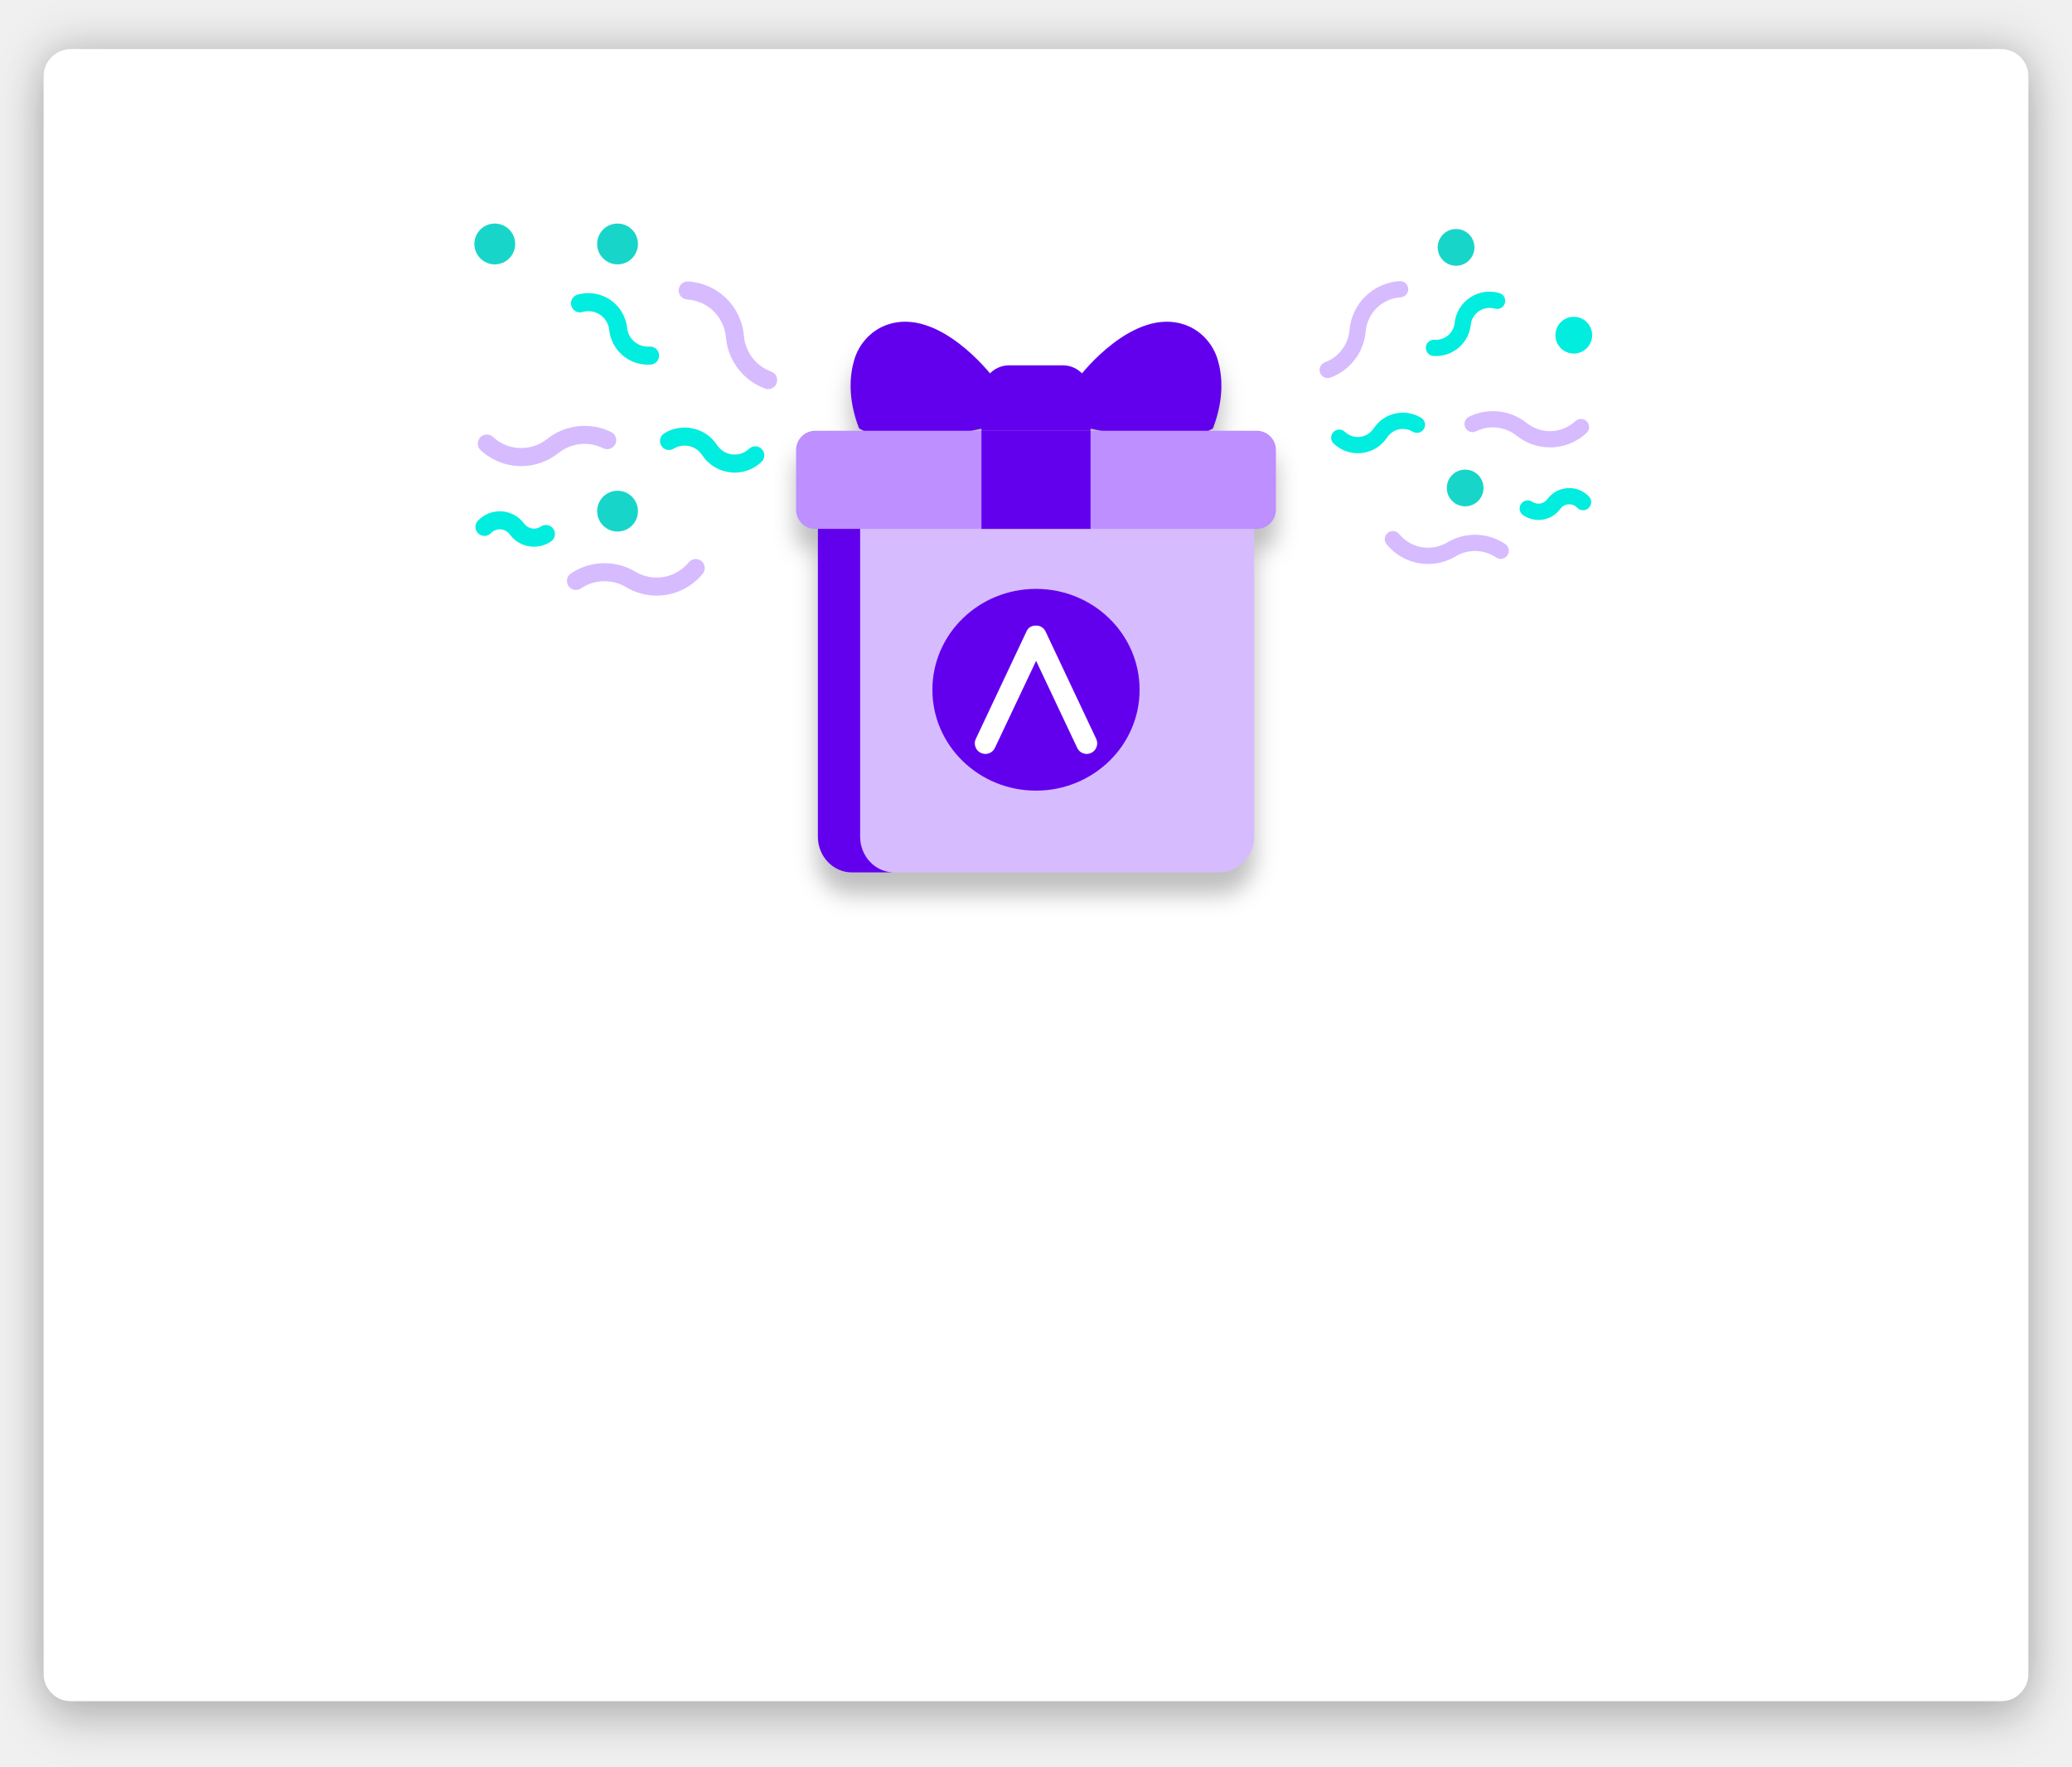
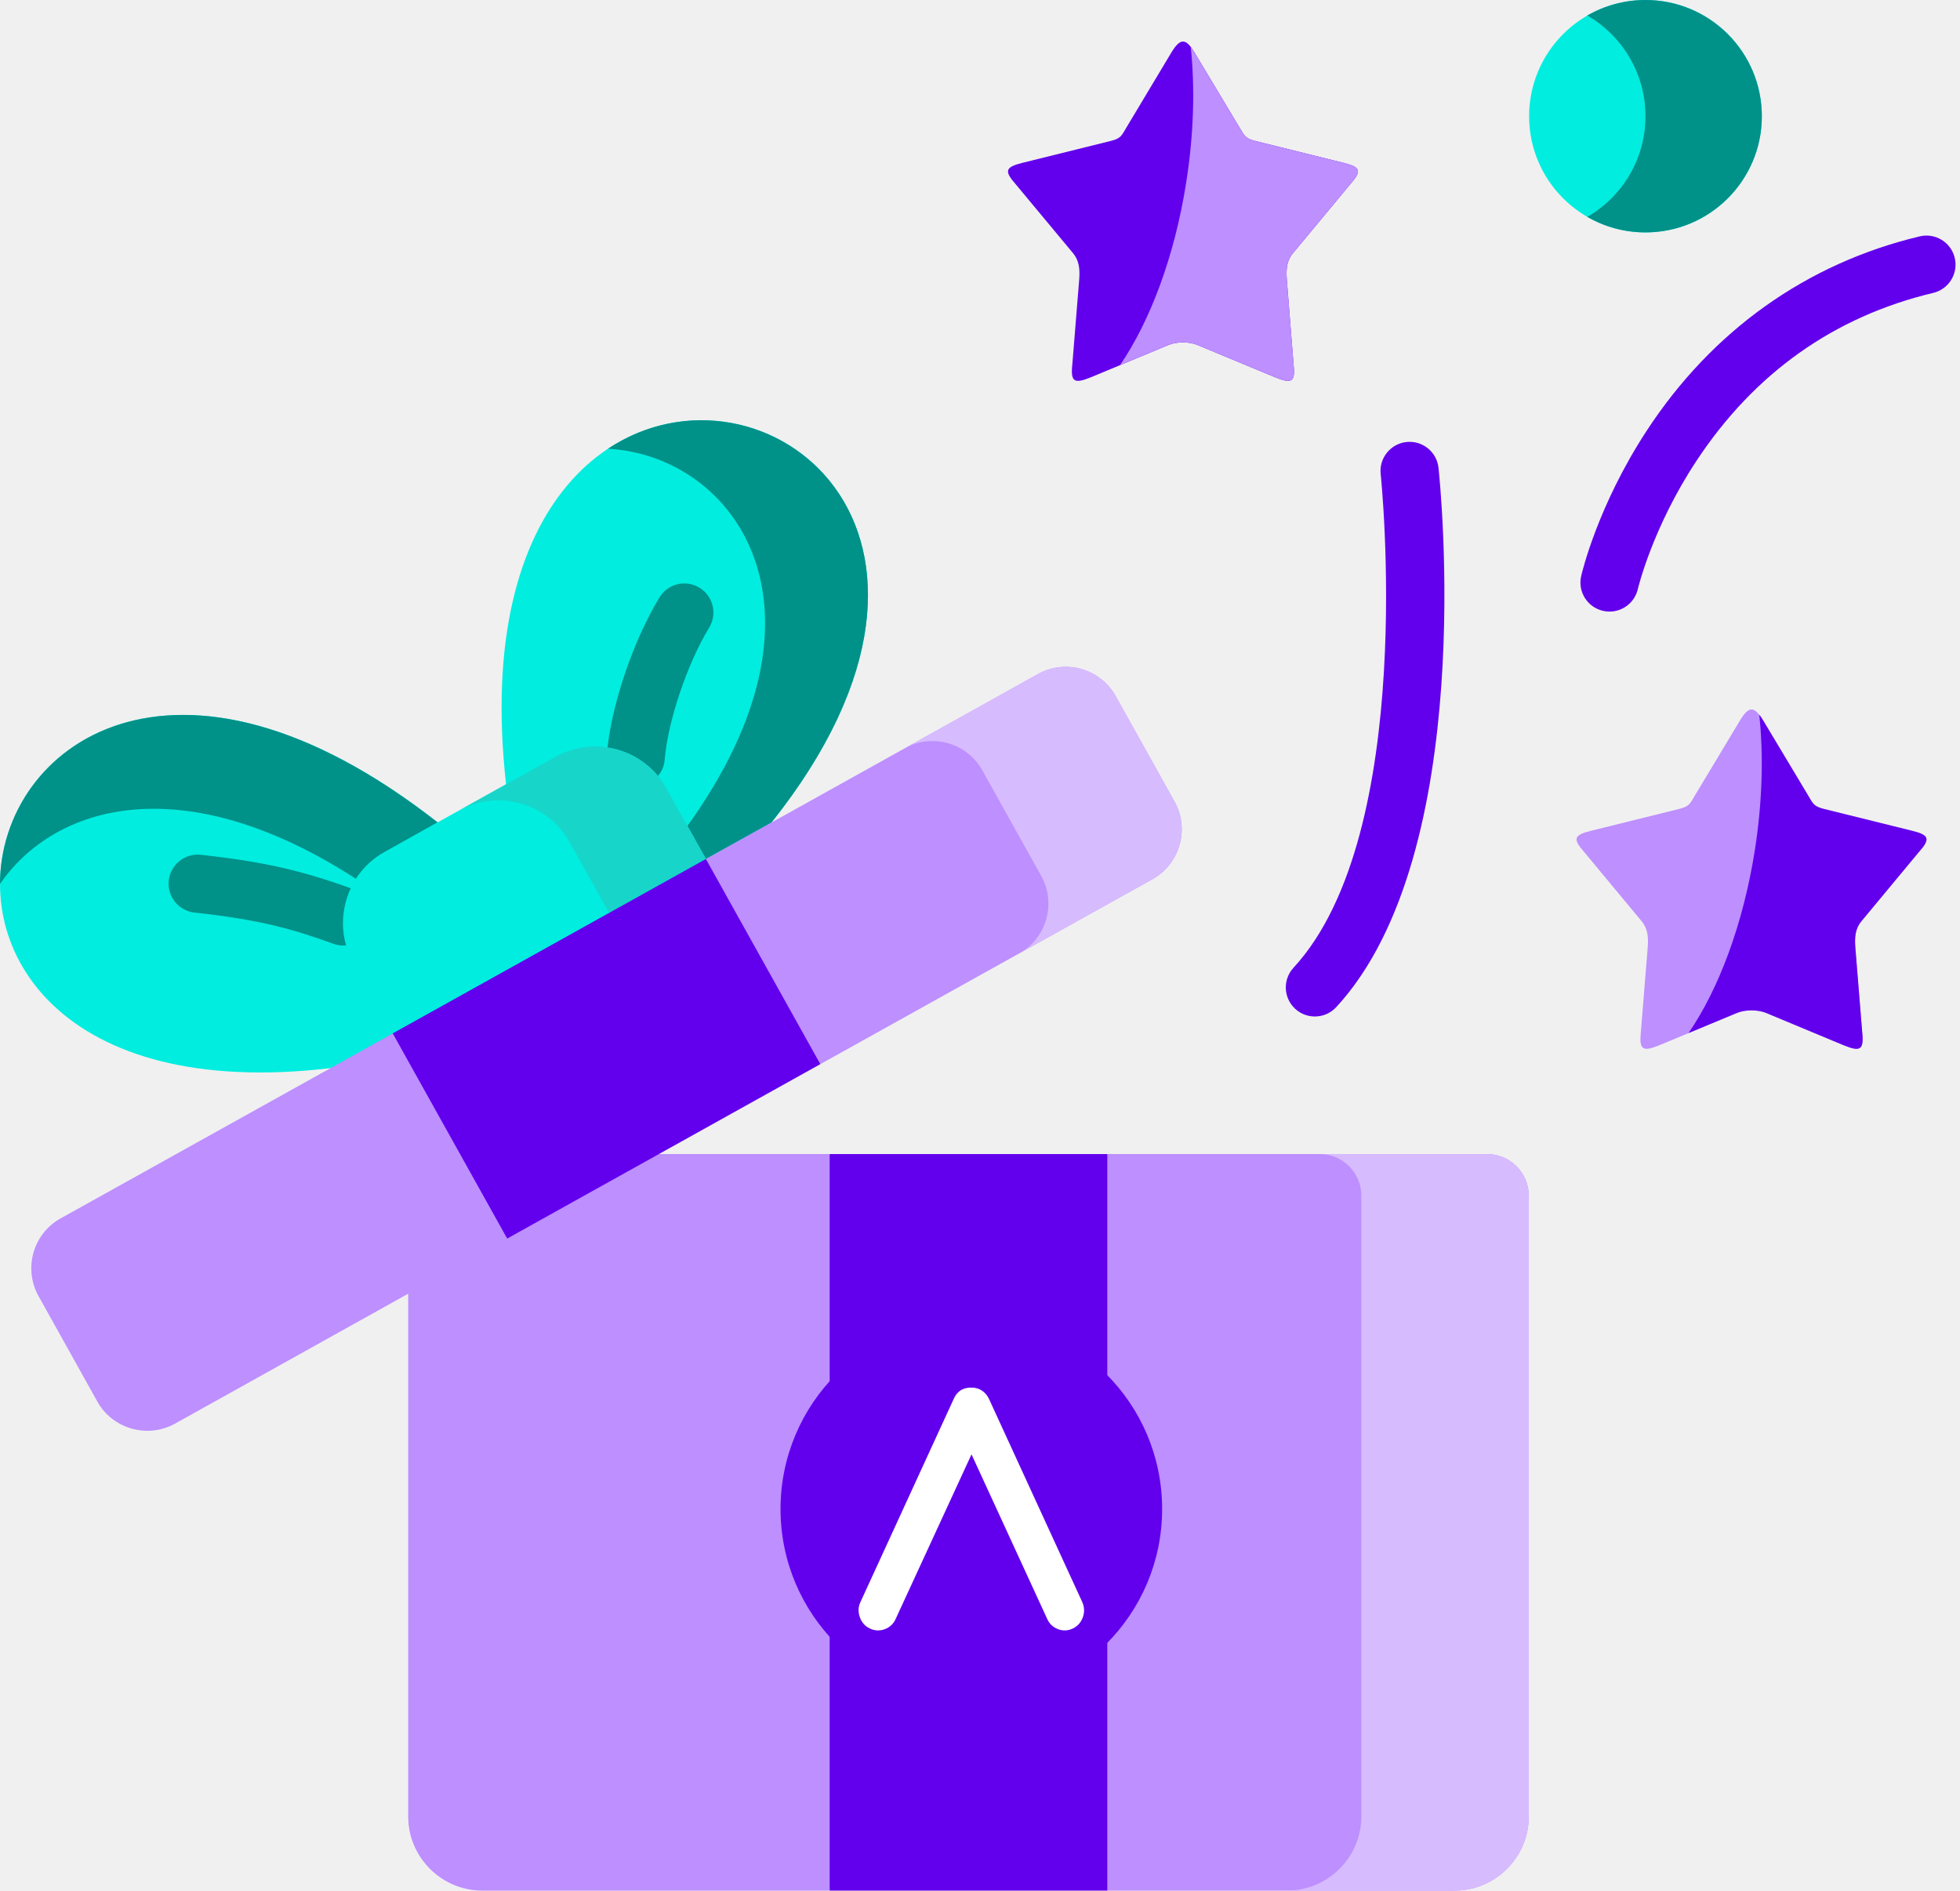
- <svg xmlns="http://www.w3.org/2000/svg" width="380" height="324" viewBox="0 0 380 324" fill="none">
-   <g filter="url(#filter0_dd)">
-     <rect x="8" y="9" width="364" height="303" rx="5" fill="white" />
-   </g>
-   <path d="M140.881 71.363C141.557 71.363 142.192 70.946 142.436 70.274C142.749 69.415 142.306 68.466 141.447 68.153C138.659 67.139 136.692 64.573 136.435 61.617C135.964 56.181 131.67 51.976 126.226 51.619C125.313 51.561 124.526 52.249 124.466 53.161C124.407 54.073 125.097 54.861 126.009 54.92C129.811 55.17 132.81 58.106 133.139 61.903C133.506 66.135 136.323 69.81 140.315 71.263C140.502 71.331 140.694 71.363 140.881 71.363Z" fill="#D7BBFF" />
-   <path d="M120.431 109.236C123.601 109.236 126.709 107.851 128.871 105.232C129.452 104.527 129.352 103.485 128.648 102.903C127.943 102.322 126.9 102.421 126.319 103.126C123.893 106.065 119.757 106.78 116.485 104.828C112.837 102.65 108.21 102.787 104.696 105.177C103.94 105.69 103.744 106.719 104.258 107.475C104.772 108.23 105.801 108.426 106.557 107.912C109.01 106.244 112.242 106.148 114.79 107.669C116.56 108.725 118.507 109.236 120.431 109.236Z" fill="#D7BBFF" />
-   <path d="M95.589 85.488C97.996 85.488 100.411 84.688 102.434 83.075C104.753 81.225 107.968 80.883 110.625 82.205C111.443 82.612 112.436 82.279 112.843 81.461C113.25 80.643 112.917 79.65 112.099 79.243C108.296 77.35 103.692 77.839 100.371 80.488C97.392 82.864 93.198 82.713 90.398 80.129C89.726 79.509 88.68 79.551 88.06 80.222C87.44 80.894 87.482 81.941 88.153 82.56C90.261 84.506 92.921 85.488 95.589 85.488Z" fill="#D7BBFF" />
-   <path d="M118.823 66.88C118.998 66.88 119.174 66.874 119.351 66.861C120.262 66.795 120.948 66.003 120.882 65.092C120.817 64.181 120.025 63.496 119.113 63.561C117.036 63.711 115.24 62.208 115.017 60.141C114.789 58.03 113.646 56.143 111.881 54.964C110.116 53.784 107.935 53.449 105.898 54.046C105.021 54.302 104.519 55.222 104.775 56.098C105.032 56.975 105.95 57.478 106.828 57.221C107.922 56.901 109.094 57.08 110.043 57.714C110.991 58.348 111.605 59.362 111.728 60.496C112.124 64.166 115.191 66.88 118.823 66.88Z" fill="#00EDDF" />
-   <path d="M97.933 100.266C99.008 100.266 100.095 99.952 101.054 99.3C101.81 98.786 102.006 97.757 101.492 97.002C100.979 96.246 99.95 96.05 99.194 96.563C98.194 97.243 96.85 97.011 96.135 96.036C95.162 94.709 93.662 93.887 92.02 93.782C90.376 93.677 88.785 94.3 87.65 95.491C87.02 96.153 87.046 97.2 87.707 97.83C88.369 98.46 89.416 98.435 90.046 97.773C90.504 97.292 91.146 97.043 91.808 97.084C92.47 97.126 93.075 97.458 93.467 97.993C94.555 99.476 96.229 100.266 97.933 100.266Z" fill="#00EDDF" />
-   <path d="M134.739 86.674C136.562 86.674 138.319 85.979 139.658 84.707C140.321 84.078 140.348 83.031 139.718 82.368C139.089 81.706 138.042 81.679 137.379 82.308C136.552 83.094 135.429 83.471 134.295 83.34C133.162 83.21 132.152 82.589 131.524 81.636C129.396 78.405 125.14 77.45 121.835 79.461C121.054 79.936 120.807 80.954 121.281 81.734C121.757 82.515 122.775 82.763 123.555 82.287C125.331 81.207 127.617 81.72 128.761 83.456C129.929 85.229 131.809 86.385 133.918 86.627C134.192 86.658 134.466 86.674 134.739 86.674Z" fill="#00EDDF" />
-   <path d="M113.258 48.485C111.191 48.485 109.515 46.809 109.515 44.742C109.515 42.675 111.191 41 113.258 41C115.325 41 117 42.675 117 44.742C117 46.809 115.325 48.485 113.258 48.485Z" fill="#18D5CA" />
-   <path d="M90.743 48.485C88.676 48.485 87 46.809 87 44.742C87 42.675 88.676 41 90.743 41C92.809 41 94.485 42.675 94.485 44.742C94.485 46.809 92.809 48.485 90.743 48.485Z" fill="#18D5CA" />
-   <path d="M113.258 97.485C111.191 97.485 109.515 95.809 109.515 93.742C109.515 91.675 111.191 90 113.258 90C115.325 90 117 91.675 117 93.742C117 95.809 115.325 97.485 113.258 97.485Z" fill="#18D5CA" />
-   <path d="M243.49 69.336C242.881 69.336 242.31 68.961 242.09 68.356C241.809 67.583 242.208 66.728 242.98 66.447C245.491 65.533 247.262 63.223 247.493 60.562C247.917 55.667 251.783 51.882 256.685 51.56C257.506 51.508 258.215 52.128 258.269 52.949C258.322 53.77 257.701 54.479 256.88 54.533C253.457 54.757 250.757 57.401 250.461 60.819C250.13 64.63 247.594 67.938 244 69.246C243.831 69.307 243.659 69.336 243.49 69.336Z" fill="#D7BBFF" />
-   <path d="M261.902 103.434C259.048 103.434 256.25 102.186 254.304 99.829C253.78 99.194 253.87 98.256 254.504 97.732C255.138 97.208 256.077 97.298 256.601 97.933C258.785 100.578 262.509 101.222 265.454 99.465C268.739 97.504 272.905 97.628 276.068 99.779C276.748 100.241 276.925 101.168 276.462 101.848C275.999 102.528 275.073 102.705 274.393 102.242C272.184 100.74 269.275 100.653 266.98 102.023C265.387 102.974 263.634 103.434 261.902 103.434Z" fill="#D7BBFF" />
-   <path d="M284.267 82.053C282.1 82.053 279.926 81.333 278.105 79.88C276.017 78.215 273.122 77.907 270.73 79.097C269.994 79.464 269.1 79.164 268.733 78.428C268.367 77.691 268.667 76.797 269.403 76.431C272.827 74.726 276.972 75.166 279.962 77.552C282.644 79.691 286.42 79.555 288.941 77.228C289.546 76.671 290.488 76.708 291.046 77.313C291.604 77.917 291.566 78.859 290.962 79.417C289.064 81.169 286.669 82.053 284.267 82.053Z" fill="#D7BBFF" />
-   <path d="M263.349 65.3C263.192 65.3 263.034 65.294 262.874 65.283C262.054 65.224 261.436 64.511 261.496 63.691C261.554 62.87 262.267 62.254 263.088 62.312C264.958 62.447 266.575 61.094 266.776 59.233C266.981 57.333 268.01 55.634 269.599 54.572C271.188 53.51 273.152 53.209 274.986 53.745C275.775 53.977 276.228 54.804 275.997 55.593C275.766 56.383 274.939 56.836 274.149 56.604C273.163 56.316 272.109 56.478 271.255 57.048C270.401 57.619 269.848 58.532 269.738 59.553C269.38 62.857 266.619 65.3 263.349 65.3Z" fill="#00EDDF" />
-   <path d="M282.157 95.358C281.189 95.358 280.211 95.075 279.347 94.489C278.667 94.026 278.49 93.1 278.953 92.419C279.415 91.739 280.341 91.562 281.022 92.025C281.922 92.636 283.132 92.428 283.775 91.55C284.651 90.355 286.002 89.615 287.481 89.52C288.96 89.426 290.393 89.987 291.415 91.06C291.982 91.655 291.959 92.598 291.363 93.165C290.768 93.733 289.825 93.709 289.257 93.114C288.846 92.681 288.267 92.457 287.671 92.493C287.075 92.531 286.531 92.83 286.178 93.311C285.198 94.647 283.691 95.358 282.157 95.358Z" fill="#00EDDF" />
-   <path d="M249.02 83.121C247.379 83.121 245.797 82.495 244.591 81.35C243.995 80.784 243.97 79.841 244.537 79.245C245.104 78.648 246.047 78.624 246.643 79.191C247.387 79.898 248.398 80.237 249.42 80.119C250.44 80.002 251.349 79.443 251.914 78.585C253.83 75.677 257.662 74.816 260.638 76.627C261.341 77.055 261.564 77.971 261.136 78.674C260.708 79.377 259.792 79.6 259.089 79.172C257.49 78.199 255.432 78.661 254.402 80.224C253.35 81.82 251.658 82.861 249.76 83.079C249.513 83.107 249.265 83.121 249.02 83.121Z" fill="#00EDDF" />
-   <path d="M267.042 48.739C268.902 48.739 270.411 47.23 270.411 45.369C270.411 43.508 268.902 42 267.042 42C265.181 42 263.672 43.508 263.672 45.369C263.672 47.23 265.181 48.739 267.042 48.739Z" fill="#18D5CA" />
-   <path d="M288.631 64.841C290.492 64.841 292 63.332 292 61.471C292 59.611 290.492 58.102 288.631 58.102C286.77 58.102 285.261 59.611 285.261 61.471C285.261 63.332 286.77 64.841 288.631 64.841Z" fill="#00EDDF" />
-   <path d="M268.708 92.86C270.569 92.86 272.077 91.352 272.077 89.491C272.077 87.63 270.569 86.122 268.708 86.122C266.847 86.122 265.339 87.63 265.339 89.491C265.339 91.352 266.847 92.86 268.708 92.86Z" fill="#18D5CA" />
-   <g filter="url(#filter1_d)">
-     <path d="M181.775 68.745C181.775 68.745 172.141 56.276 162.729 59.547C159.741 60.586 157.526 63.056 156.655 66.037C155.841 68.826 155.445 73.107 157.551 78.572L164.029 82L180.18 78.572L184 74.351L181.775 68.745Z" fill="#6200EE" />
-     <path d="M198.226 68.745C198.226 68.745 207.859 56.276 217.271 59.547C220.26 60.586 222.475 63.056 223.345 66.037C224.159 68.826 224.554 73.107 222.448 78.572L215.972 82L199.821 78.572L196 74.351L198.226 68.745Z" fill="#6200EE" />
-     <path d="M194.947 67H185.053C182.262 67 180 69.382 180 72.322V88H200V72.322C200 69.382 197.737 67 194.947 67Z" fill="#6200EE" />
-     <path d="M150 88V153.452C150 157.068 152.911 160 156.502 160H223.498C227.089 160 230 157.068 230 153.452V88H150Z" fill="#D7BBFF" />
-     <path d="M157.748 153.452V88H150V153.452C150 157.068 152.799 160 156.252 160H164C160.547 160 157.748 157.068 157.748 153.452Z" fill="#6200EE" />
-     <path d="M230.5 79H149.501C147.568 79 146 80.581 146 82.532V93.468C146 95.419 147.568 97 149.501 97H230.499C232.433 97 234 95.419 234 93.468V82.532C234.001 80.581 232.433 79 230.5 79Z" fill="#BD8FFF" />
-     <path d="M180 79H200V97H180V79Z" fill="#6200EE" />
-     <ellipse cx="190" cy="126.5" rx="19" ry="18.5" fill="#6200EE" />
-     <path d="M188.242 115.833C188.468 115.345 188.888 114.727 190.003 114.727C191.02 114.727 191.537 115.361 191.763 115.833L201.033 135.491C201.259 135.979 201.291 136.467 201.113 136.971C200.936 137.475 200.596 137.849 200.128 138.076C199.644 138.304 199.159 138.337 198.659 138.158C198.158 137.979 197.787 137.654 197.56 137.166L190.019 121.199L182.461 137.166C182.235 137.654 181.863 137.979 181.363 138.158C180.862 138.337 180.361 138.304 179.877 138.076C179.393 137.849 179.07 137.475 178.892 136.971C178.714 136.467 178.73 135.963 178.973 135.491L188.242 115.833Z" fill="white" />
-   </g>
-   <defs>
-     <filter id="filter0_dd" x="0" y="0" width="380" height="324" filterUnits="userSpaceOnUse" color-interpolation-filters="sRGB">
-       <feFlood flood-opacity="0" result="BackgroundImageFix" />
-       <feColorMatrix in="SourceAlpha" type="matrix" values="0 0 0 0 0 0 0 0 0 0 0 0 0 0 0 0 0 0 127 0" />
-       <feOffset dy="4" />
-       <feGaussianBlur stdDeviation="4" />
-       <feColorMatrix type="matrix" values="0 0 0 0 0 0 0 0 0 0 0 0 0 0 0 0 0 0 0.18 0" />
-       <feBlend mode="normal" in2="BackgroundImageFix" result="effect1_dropShadow" />
-       <feColorMatrix in="SourceAlpha" type="matrix" values="0 0 0 0 0 0 0 0 0 0 0 0 0 0 0 0 0 0 127 0" />
-       <feOffset dy="-1" />
-       <feGaussianBlur stdDeviation="4" />
-       <feColorMatrix type="matrix" values="0 0 0 0 0 0 0 0 0 0 0 0 0 0 0 0 0 0 0.18 0" />
-       <feBlend mode="normal" in2="effect1_dropShadow" result="effect2_dropShadow" />
-       <feBlend mode="normal" in="SourceGraphic" in2="effect2_dropShadow" result="shape" />
-     </filter>
-     <filter id="filter1_d" x="142" y="59" width="96" height="109" filterUnits="userSpaceOnUse" color-interpolation-filters="sRGB">
-       <feFlood flood-opacity="0" result="BackgroundImageFix" />
-       <feColorMatrix in="SourceAlpha" type="matrix" values="0 0 0 0 0 0 0 0 0 0 0 0 0 0 0 0 0 0 127 0" />
-       <feOffset dy="4" />
-       <feGaussianBlur stdDeviation="2" />
-       <feColorMatrix type="matrix" values="0 0 0 0 0 0 0 0 0 0 0 0 0 0 0 0 0 0 0.25 0" />
-       <feBlend mode="normal" in2="BackgroundImageFix" result="effect1_dropShadow" />
-       <feBlend mode="normal" in="SourceGraphic" in2="effect1_dropShadow" result="shape" />
-     </filter>
-   </defs>
+ <svg xmlns="http://www.w3.org/2000/svg" width="226" height="218" viewBox="0 0 226 218" fill="none">
+   <path fill-rule="evenodd" clip-rule="evenodd" d="M189.734 26.799C197.145 26.799 203.151 20.797 203.151 13.406C203.151 6.001 197.145 0 189.734 0C182.323 0 176.316 6.001 176.316 13.406C176.316 20.797 182.323 26.799 189.734 26.799Z" fill="#00EDDF" />
+   <path fill-rule="evenodd" clip-rule="evenodd" d="M66.061 118.755L50.459 94.828C-2.77 53.155 -24.313 130.563 38.12 123.159L66.061 118.755Z" fill="#00EDDF" />
+   <path fill-rule="evenodd" clip-rule="evenodd" d="M88.957 94.84C128.079 45.686 50.863 23.291 58.352 90.437L71.367 112.845L88.957 94.84Z" fill="#00EDDF" />
+   <path fill-rule="evenodd" clip-rule="evenodd" d="M95.666 218L105.3 174.379L95.666 133.07H75.981L51.889 130.992L47.065 149.178V209.452C47.065 214.155 50.914 218 55.621 218H95.666Z" fill="#BD8FFF" />
+   <path fill-rule="evenodd" clip-rule="evenodd" d="M176.277 209.452V153.829V137.851C176.277 135.227 174.118 133.071 171.492 133.071H127.676L116.222 175.548L127.676 218H167.721C172.428 218 176.277 214.155 176.277 209.452Z" fill="#BD8FFF" />
+   <path fill-rule="evenodd" clip-rule="evenodd" d="M88.958 94.84C115.806 61.105 87.853 39.97 70.105 51.739C84.732 52.558 97.396 70.069 79.259 95.243L81.391 99.049L88.958 94.84Z" fill="#009189" />
+   <path fill-rule="evenodd" clip-rule="evenodd" d="M50.46 94.828C20.088 71.056 0.039 86.033 0 101.92C6.319 92.775 21.063 88.424 41.047 101.336C41.852 100.089 42.958 99.011 44.349 98.244L50.46 94.828Z" fill="#009189" />
+   <path fill-rule="evenodd" clip-rule="evenodd" d="M95.666 133.071H127.677V218H95.666V133.071Z" fill="#6200EE" />
+   <path fill-rule="evenodd" clip-rule="evenodd" d="M176.277 153.829V137.851C176.277 135.227 174.118 133.071 171.492 133.071H152.185C154.811 133.071 156.969 135.227 156.969 137.851V153.829V209.452C156.969 214.155 153.108 217.999 148.401 217.999H167.722C172.428 217.999 176.277 214.154 176.277 209.452V153.829H176.277Z" fill="#D7BBFF" />
+   <path d="M39.577 109.025C39.196 109.025 38.81 108.96 38.431 108.823C33.61 107.07 29.811 106.032 22.427 105.225C20.587 105.023 19.258 103.369 19.46 101.529C19.661 99.69 21.315 98.363 23.157 98.564C30.288 99.344 34.721 100.344 40.723 102.525C42.462 103.158 43.36 105.08 42.727 106.819C42.232 108.18 40.946 109.025 39.577 109.025V109.025Z" fill="#009189" />
+   <path d="M73.307 90.67C73.218 90.67 73.129 90.666 73.039 90.659C71.193 90.513 69.815 88.9 69.962 87.055C70.394 81.601 72.952 73.96 76.044 68.885C77.007 67.304 79.069 66.802 80.65 67.766C82.232 68.728 82.733 70.789 81.77 72.369C79.244 76.516 76.993 83.199 76.645 87.584C76.506 89.338 75.038 90.67 73.307 90.67Z" fill="#009189" />
+   <path d="M151.612 117.208C150.799 117.208 149.985 116.915 149.34 116.321C147.979 115.066 147.894 112.946 149.149 111.586C163.5 96.037 159.246 55.072 159.201 54.659C159.002 52.82 160.332 51.167 162.173 50.967C164.015 50.77 165.667 52.098 165.867 53.938C166.062 55.743 170.471 98.367 154.077 116.129C153.416 116.846 152.515 117.208 151.612 117.208Z" fill="#6200EE" />
+   <path d="M185.588 70.52C185.341 70.52 185.09 70.492 184.838 70.435C183.036 70.022 181.908 68.232 182.317 66.43C182.391 66.105 184.193 58.359 189.863 49.681C197.415 38.123 208.305 30.369 221.355 27.255C223.156 26.826 224.964 27.936 225.394 29.736C225.824 31.536 224.712 33.343 222.912 33.773C211.478 36.501 202.291 43.019 195.608 53.145C190.529 60.841 188.87 67.85 188.853 67.92C188.495 69.469 187.114 70.52 185.588 70.52V70.52Z" fill="#6200EE" />
+   <path fill-rule="evenodd" clip-rule="evenodd" d="M149.09 29.189L155.669 21.265C157.021 19.732 156.93 19.277 154.941 18.784L144.722 16.25C143.565 15.965 143.5 15.653 142.928 14.717L137.766 6.105C136.726 4.351 136.089 4.351 135.036 6.105L129.874 14.717C129.315 15.653 129.237 15.965 128.08 16.25L117.861 18.784C115.885 19.277 115.78 19.732 117.133 21.265L123.725 29.189C124.427 30.033 124.531 31.02 124.44 32.215L123.647 42.01C123.426 44.036 123.855 44.283 125.753 43.517L134.738 39.776C135.674 39.386 137.143 39.386 138.066 39.776L147.063 43.517C148.961 44.283 149.377 44.037 149.156 42.01L148.376 32.215C148.284 31.02 148.375 30.033 149.09 29.189V29.189Z" fill="#6200EE" />
+   <path fill-rule="evenodd" clip-rule="evenodd" d="M136.778 21.018C135.439 29.591 132.592 37.06 129.146 42.101L134.737 39.775C135.673 39.386 137.143 39.386 138.066 39.775L147.063 43.517C148.961 44.283 149.377 44.036 149.156 42.01L148.376 32.215C148.285 31.02 148.376 30.033 149.091 29.188L155.67 21.264C157.022 19.731 156.931 19.277 154.942 18.783L144.723 16.25C143.566 15.964 143.501 15.652 142.929 14.717L137.767 6.104C137.598 5.819 137.442 5.585 137.299 5.403C137.792 10.067 137.662 15.419 136.778 21.018V21.018Z" fill="#BD8FFF" />
+   <path fill-rule="evenodd" clip-rule="evenodd" d="M214.645 106.207L221.223 98.283C222.589 96.75 222.485 96.295 220.495 95.802L210.276 93.269C209.132 92.983 209.054 92.671 208.495 91.736L203.333 83.123C202.28 81.37 201.643 81.37 200.603 83.123L195.428 91.736C194.869 92.671 194.791 92.983 193.647 93.269L183.428 95.802C181.438 96.295 181.334 96.75 182.7 98.283L189.278 106.207C189.993 107.051 190.084 108.038 189.993 109.234L189.2 119.015C188.992 121.054 189.408 121.301 191.307 120.535L200.291 116.794C201.227 116.404 202.696 116.404 203.632 116.794L212.617 120.535C214.515 121.301 214.931 121.054 214.723 119.015L213.93 109.234C213.839 108.038 213.929 107.051 214.645 106.207V106.207Z" fill="#BD8FFF" />
+   <path fill-rule="evenodd" clip-rule="evenodd" d="M202.345 98.036C200.993 106.609 198.158 114.079 194.7 119.119L200.291 116.794C201.227 116.404 202.696 116.404 203.632 116.794L212.616 120.535C214.515 121.301 214.931 121.055 214.723 119.015L213.93 109.234C213.839 108.038 213.93 107.052 214.645 106.207L221.224 98.283C222.589 96.751 222.485 96.296 220.496 95.802L210.277 93.269C209.132 92.983 209.054 92.671 208.495 91.736L203.334 83.124C203.165 82.838 203.009 82.604 202.853 82.409C203.359 87.085 203.216 92.438 202.345 98.036V98.036Z" fill="#6200EE" />
+   <path fill-rule="evenodd" clip-rule="evenodd" d="M203.151 13.406C203.151 6.001 197.144 0 189.733 0C187.289 0 185.001 0.65 183.025 1.792C187.042 4.105 189.733 8.443 189.733 13.405C189.733 18.355 187.042 22.694 183.025 25.006C185.001 26.149 187.289 26.798 189.733 26.798C197.144 26.799 203.151 20.797 203.151 13.406V13.406Z" fill="#009189" />
+   <path fill-rule="evenodd" clip-rule="evenodd" d="M45.285 119.158L67.18 115.001L81.391 99.049L76.827 90.879C75.969 89.333 74.734 88.138 73.303 87.319C70.547 85.748 67.037 85.605 64.072 87.255L58.351 90.437L50.459 94.828L44.349 98.244C41.514 99.816 39.824 102.661 39.577 105.675C39.421 107.455 39.785 109.299 40.721 110.975L45.285 119.158Z" fill="#00EDDF" />
+   <path fill-rule="evenodd" clip-rule="evenodd" d="M94.587 122.704L132.89 101.375C136.05 99.608 137.194 95.594 135.438 92.438L128.638 80.253C126.87 77.097 122.853 75.953 119.693 77.72L88.958 94.841L81.391 99.05V115.002L94.587 122.704Z" fill="#BD8FFF" />
+   <path fill-rule="evenodd" clip-rule="evenodd" d="M20.178 164.156L58.481 142.813L59.574 126.861L45.285 119.158L38.12 123.159L6.969 140.501C3.822 142.254 2.678 146.268 4.433 149.425L11.233 161.623C12.989 164.766 17.02 165.909 20.178 164.156Z" fill="#BD8FFF" />
+   <path fill-rule="evenodd" clip-rule="evenodd" d="M79.258 95.243L76.827 90.879C75.969 89.333 74.733 88.138 73.303 87.319C70.546 85.748 67.036 85.605 64.072 87.255L58.351 90.437L52.916 93.464C55.881 91.814 59.378 91.957 62.148 93.529C63.578 94.347 64.813 95.555 65.671 97.088L70.235 105.272L81.39 99.05L79.258 95.243Z" fill="#18D5CA" />
+   <path fill-rule="evenodd" clip-rule="evenodd" d="M132.89 101.375C136.049 99.608 137.194 95.594 135.438 92.438L128.638 80.253C126.87 77.097 122.853 75.953 119.693 77.72L104.325 86.28C107.485 84.514 111.502 85.657 113.258 88.814L120.058 100.998C121.813 104.155 120.682 108.156 117.548 109.922L132.89 101.375Z" fill="#D7BBFF" />
+   <path fill-rule="evenodd" clip-rule="evenodd" d="M94.587 122.704L81.391 99.049L45.285 119.158L58.482 142.813C70.534 136.097 82.535 129.42 94.587 122.704V122.704Z" fill="#6200EE" />
+   <circle cx="112" cy="174" r="22" fill="#6200EE" />
+   <path d="M109.965 161.315C110.227 160.735 110.713 160 112.003 160C113.181 160 113.779 160.754 114.041 161.315L124.775 184.692C125.036 185.272 125.074 185.853 124.868 186.452C124.662 187.051 124.27 187.496 123.727 187.767C123.166 188.038 122.605 188.076 122.026 187.864C121.446 187.651 121.016 187.264 120.754 186.684L112.022 167.696L103.271 186.684C103.009 187.264 102.579 187.651 101.999 187.864C101.419 188.076 100.84 188.038 100.279 187.767C99.718 187.496 99.344 187.051 99.138 186.452C98.932 185.853 98.951 185.253 99.231 184.692L109.965 161.315Z" fill="white" />
</svg>
